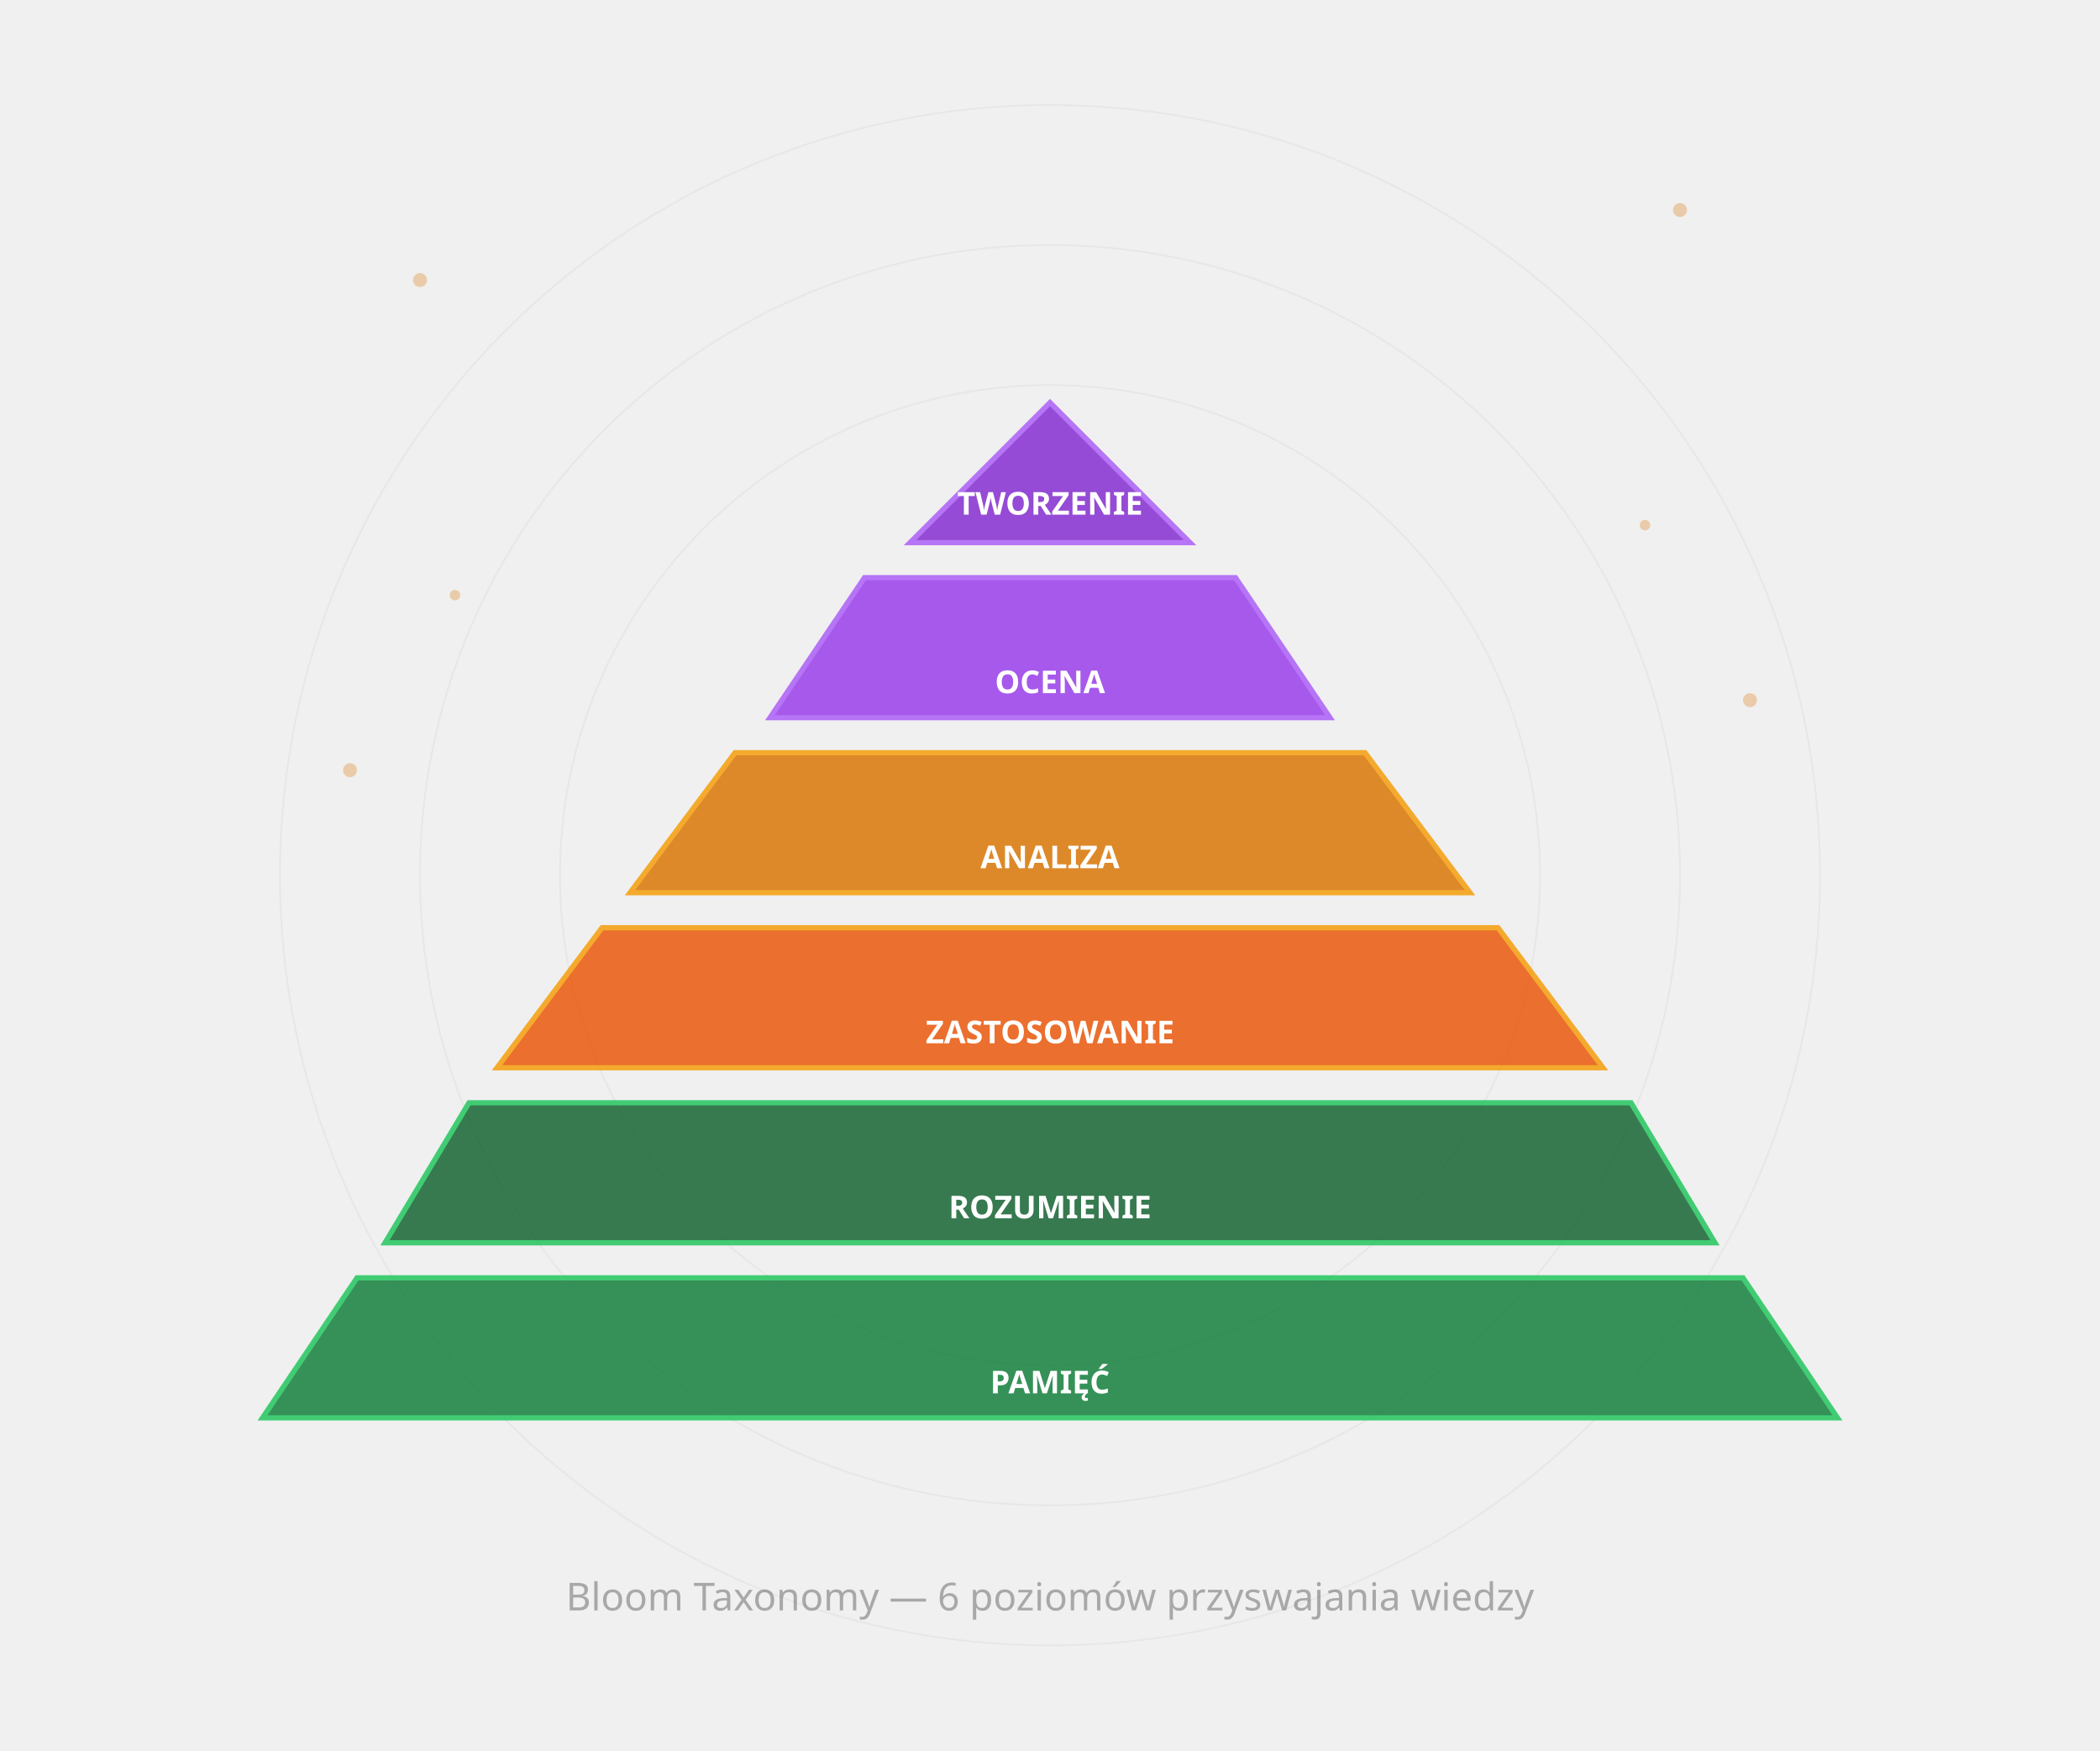
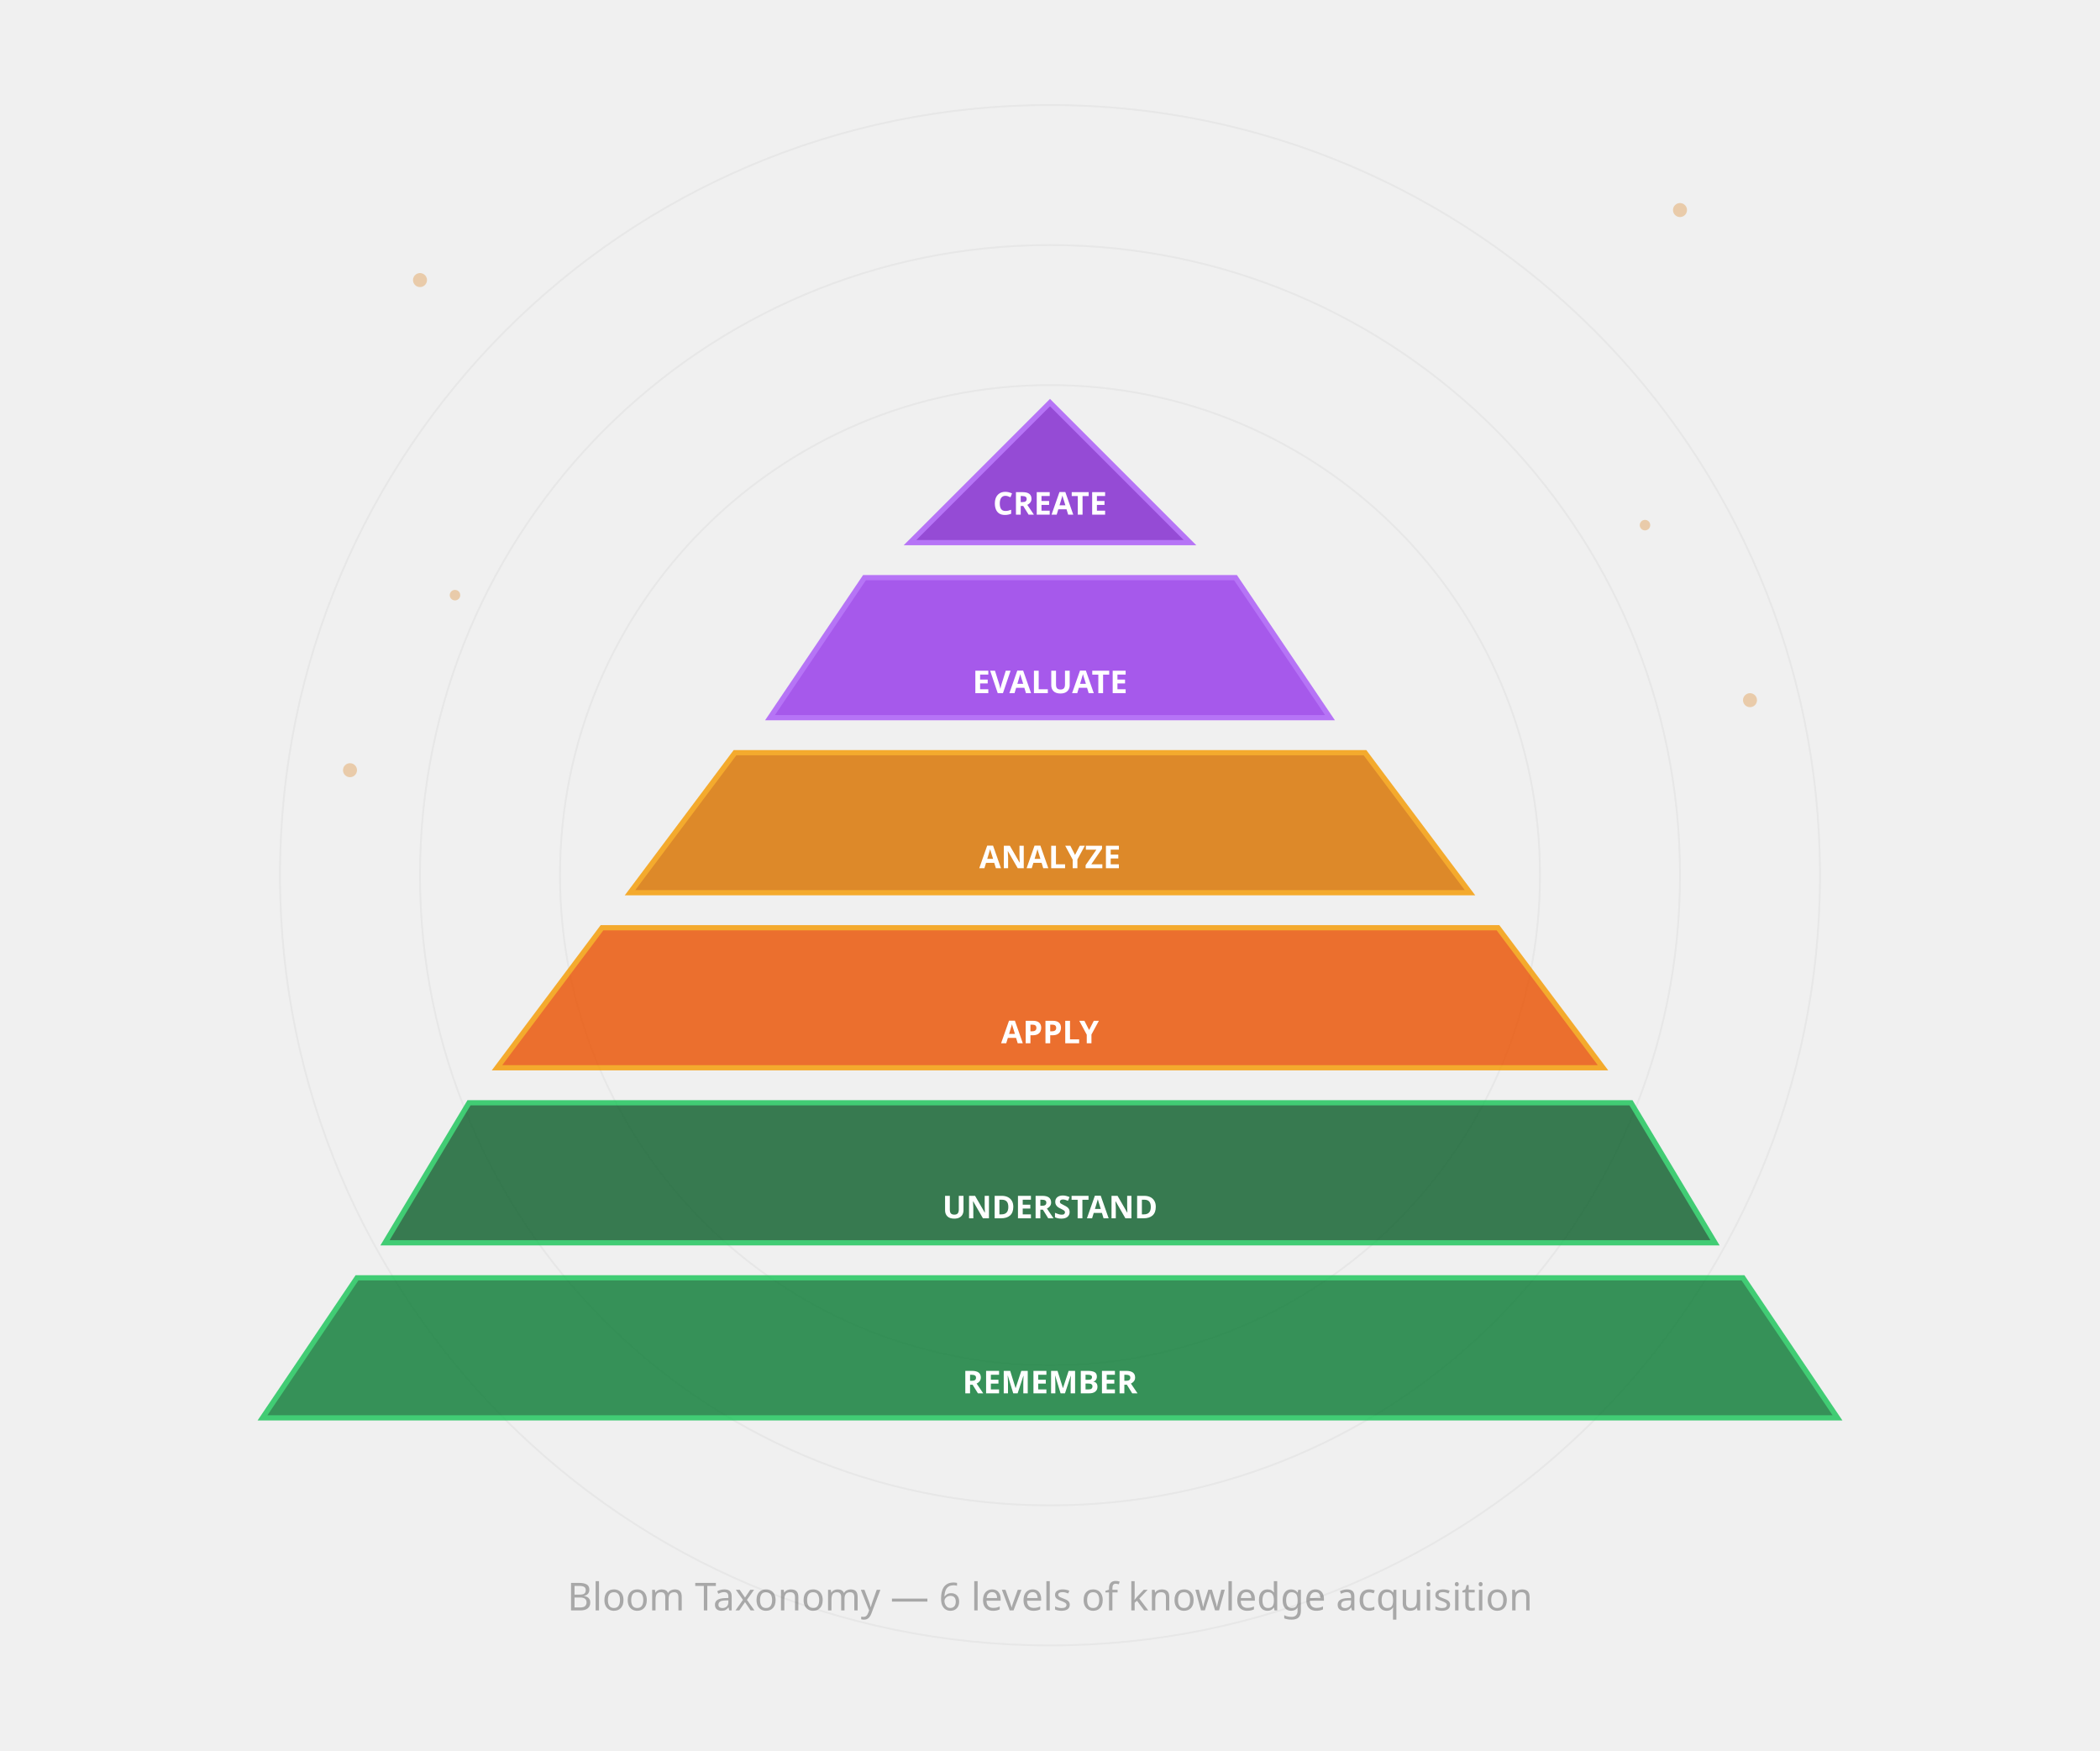
<svg xmlns="http://www.w3.org/2000/svg" viewBox="0 0 600 500" width="600" height="500">
  <circle cx="300" cy="250" r="220" fill="none" stroke="currentColor" stroke-width="0.5" opacity="0.04" />
  <circle cx="300" cy="250" r="180" fill="none" stroke="currentColor" stroke-width="0.5" opacity="0.04" />
  <circle cx="300" cy="250" r="140" fill="none" stroke="currentColor" stroke-width="0.5" opacity="0.04" />
  <g transform="translate(300, 260)">
    <polygon points="0,-145 -40,-105 40,-105" fill="#7e22ce" opacity="0.8" stroke="#a855f7" stroke-width="1.5" />
-     <text x="0" y="-113" text-anchor="middle" fill="#fff" font-family="system-ui,sans-serif" font-size="9" font-weight="700">TWORZENIE</text>
+     <text x="0" y="-113" text-anchor="middle" fill="#fff" font-family="system-ui,sans-serif" font-size="9" font-weight="700">CREATE</text>
    <polygon points="-53,-95 -80,-55 80,-55 53,-95" fill="#9333ea" opacity="0.8" stroke="#a855f7" stroke-width="1.5" />
-     <text x="0" y="-62" text-anchor="middle" fill="#fff" font-family="system-ui,sans-serif" font-size="9" font-weight="700">OCENA</text>
+     <text x="0" y="-62" text-anchor="middle" fill="#fff" font-family="system-ui,sans-serif" font-size="9" font-weight="700">EVALUATE</text>
    <polygon points="-90,-45 -120,-5 120,-5 90,-45" fill="#d97706" opacity="0.85" stroke="#f59e0b" stroke-width="1.5" />
-     <text x="0" y="-12" text-anchor="middle" fill="#fff" font-family="system-ui,sans-serif" font-size="9" font-weight="700">ANALIZA</text>
+     <text x="0" y="-12" text-anchor="middle" fill="#fff" font-family="system-ui,sans-serif" font-size="9" font-weight="700">ANALYZE</text>
    <polygon points="-128,5 -158,45 158,45 128,5" fill="#ea580c" opacity="0.85" stroke="#f59e0b" stroke-width="1.5" />
-     <text x="0" y="38" text-anchor="middle" fill="#fff" font-family="system-ui,sans-serif" font-size="9" font-weight="700">ZASTOSOWANIE</text>
+     <text x="0" y="38" text-anchor="middle" fill="#fff" font-family="system-ui,sans-serif" font-size="9" font-weight="700">APPLY</text>
    <polygon points="-166,55 -190,95 190,95 166,55" fill="#166534" opacity="0.85" stroke="#22c55e" stroke-width="1.5" />
-     <text x="0" y="88" text-anchor="middle" fill="#fff" font-family="system-ui,sans-serif" font-size="9" font-weight="700">ROZUMIENIE</text>
+     <text x="0" y="88" text-anchor="middle" fill="#fff" font-family="system-ui,sans-serif" font-size="9" font-weight="700">UNDERSTAND</text>
    <polygon points="-198,105 -225,145 225,145 198,105" fill="#15803d" opacity="0.85" stroke="#22c55e" stroke-width="1.5" />
-     <text x="0" y="138" text-anchor="middle" fill="#fff" font-family="system-ui,sans-serif" font-size="9" font-weight="700">PAMIĘĆ</text>
+     <text x="0" y="138" text-anchor="middle" fill="#fff" font-family="system-ui,sans-serif" font-size="9" font-weight="700">REMEMBER</text>
  </g>
  <g fill="#d97706" opacity="0.3">
    <circle cx="120" cy="80" r="2" />
    <circle cx="480" cy="60" r="2" />
    <circle cx="100" cy="220" r="2" />
    <circle cx="500" cy="200" r="2" />
    <circle cx="130" cy="170" r="1.5" />
    <circle cx="470" cy="150" r="1.5" />
  </g>
  <text x="300" y="460" text-anchor="middle" fill="currentColor" font-family="system-ui,sans-serif" font-size="11" opacity="0.3">
-     Bloom Taxonomy — 6 poziomów przyswajania wiedzy
+     Bloom Taxonomy — 6 levels of knowledge acquisition
  </text>
</svg>
